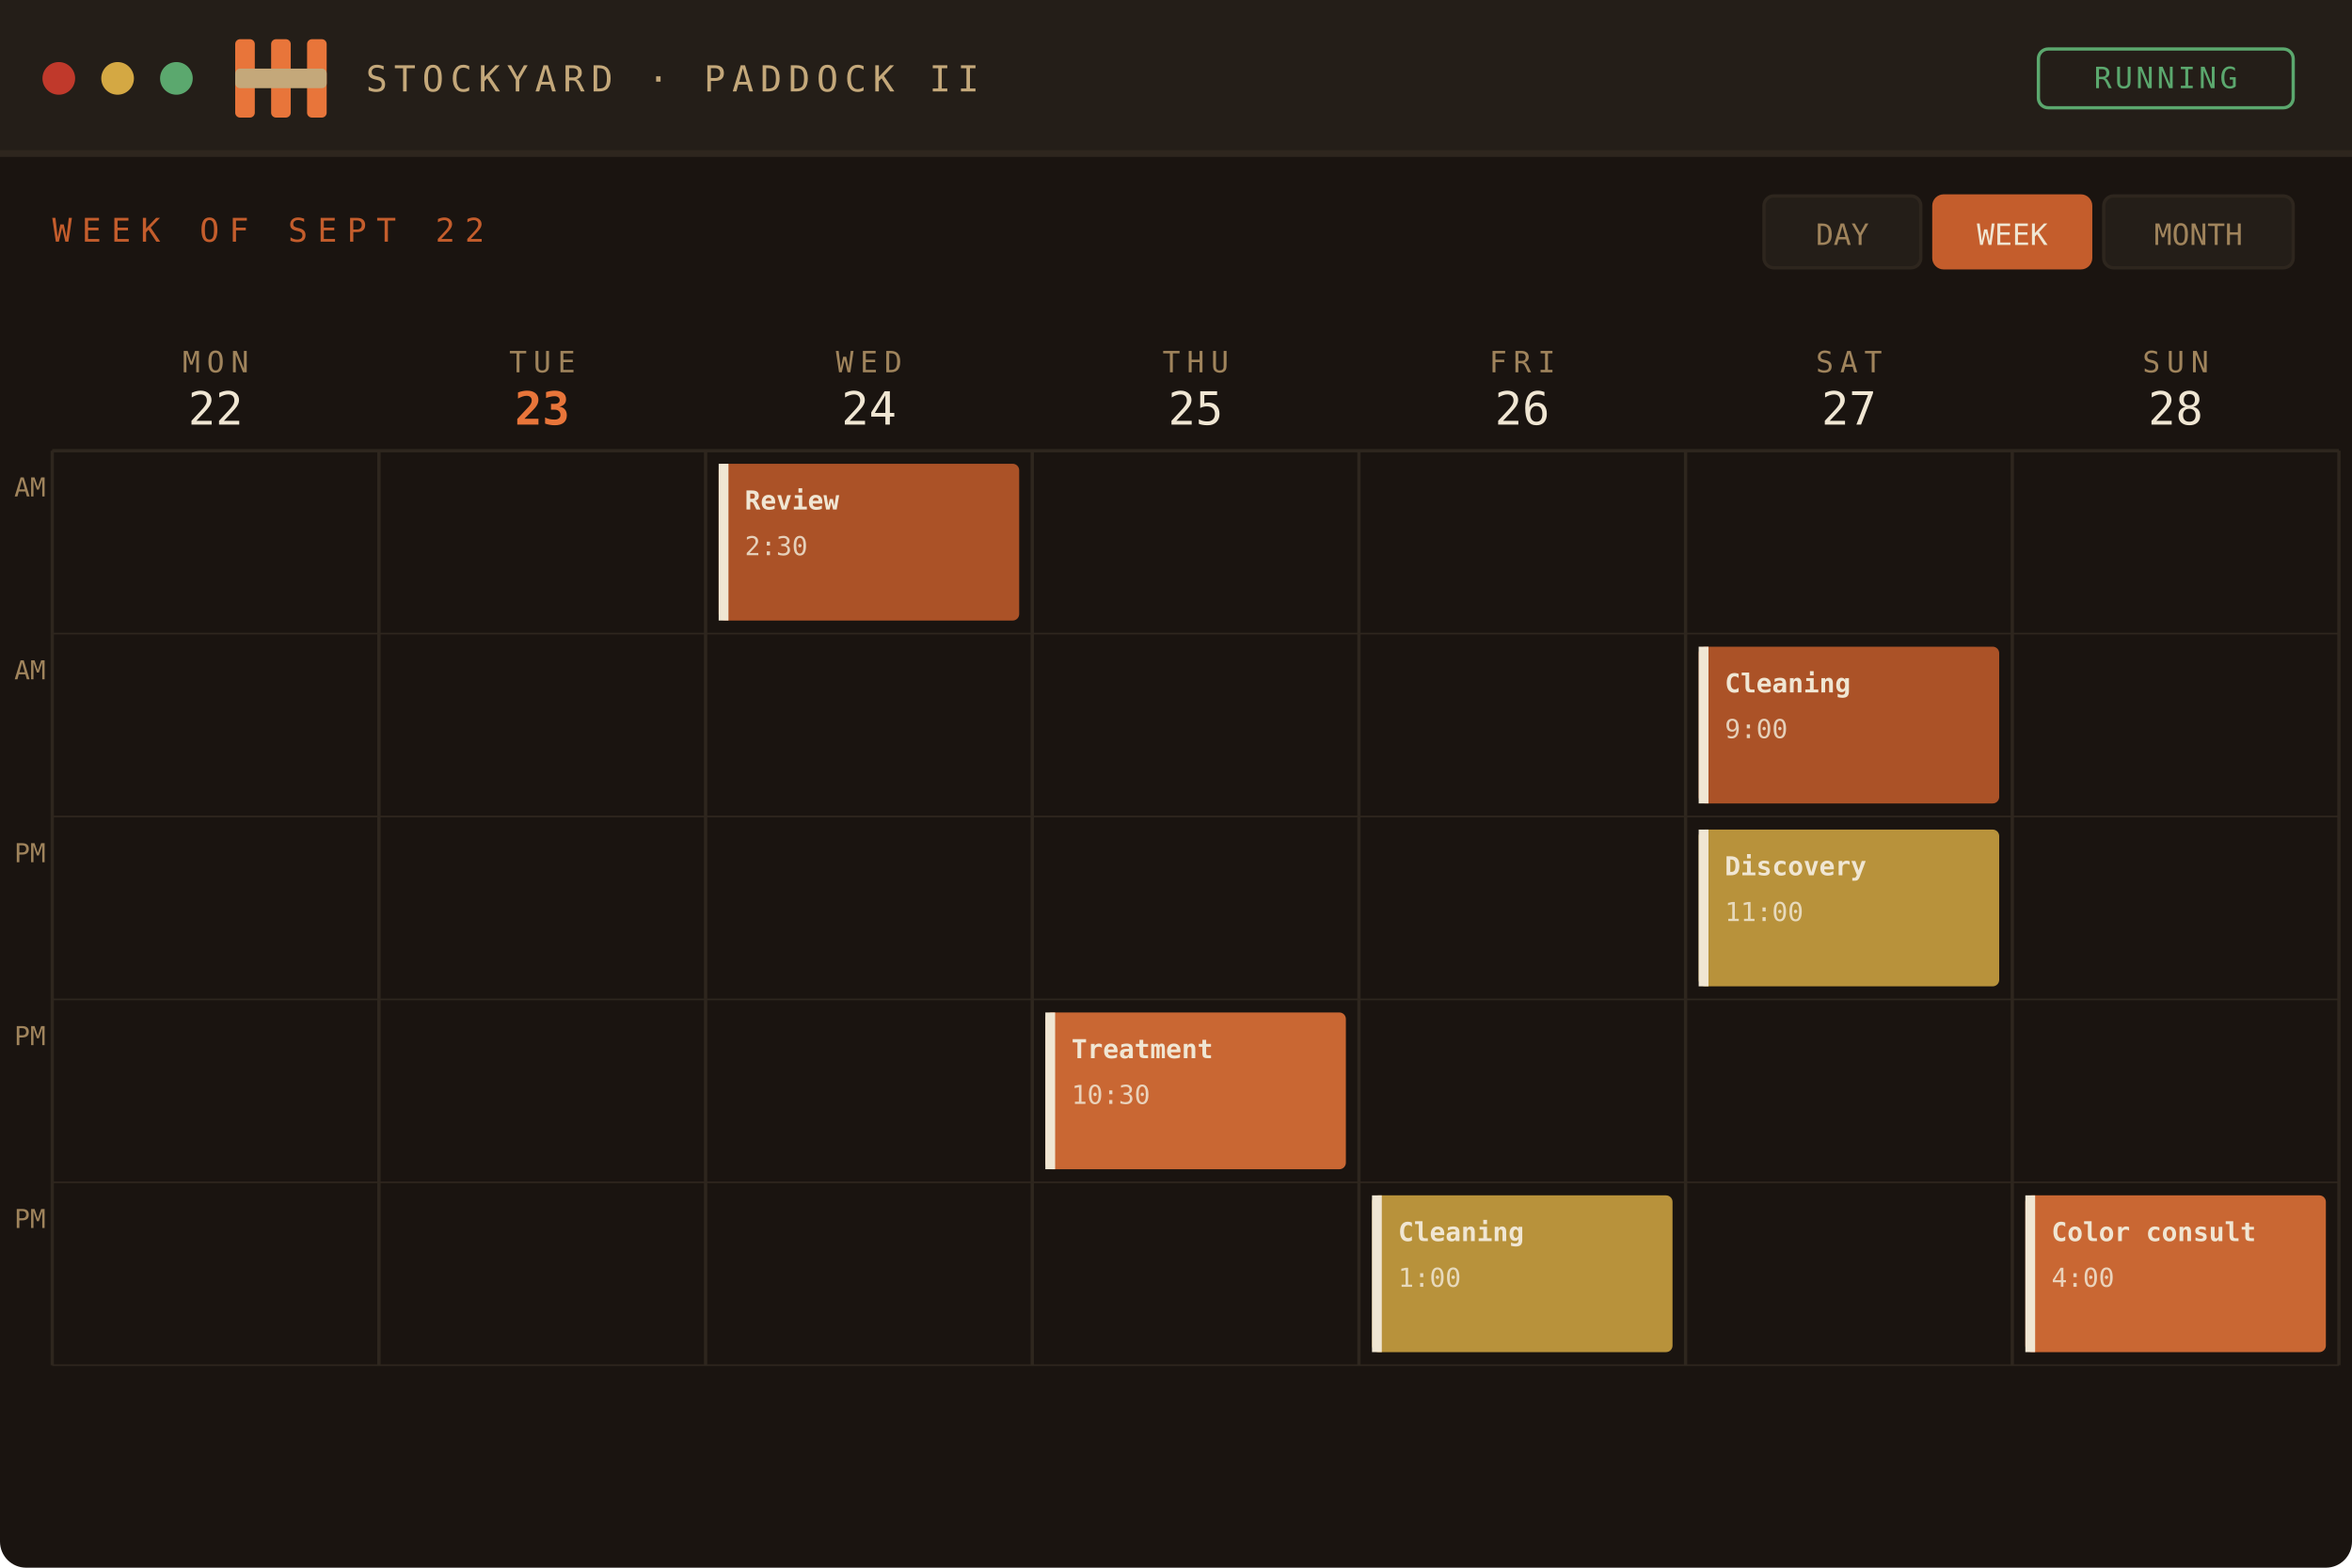
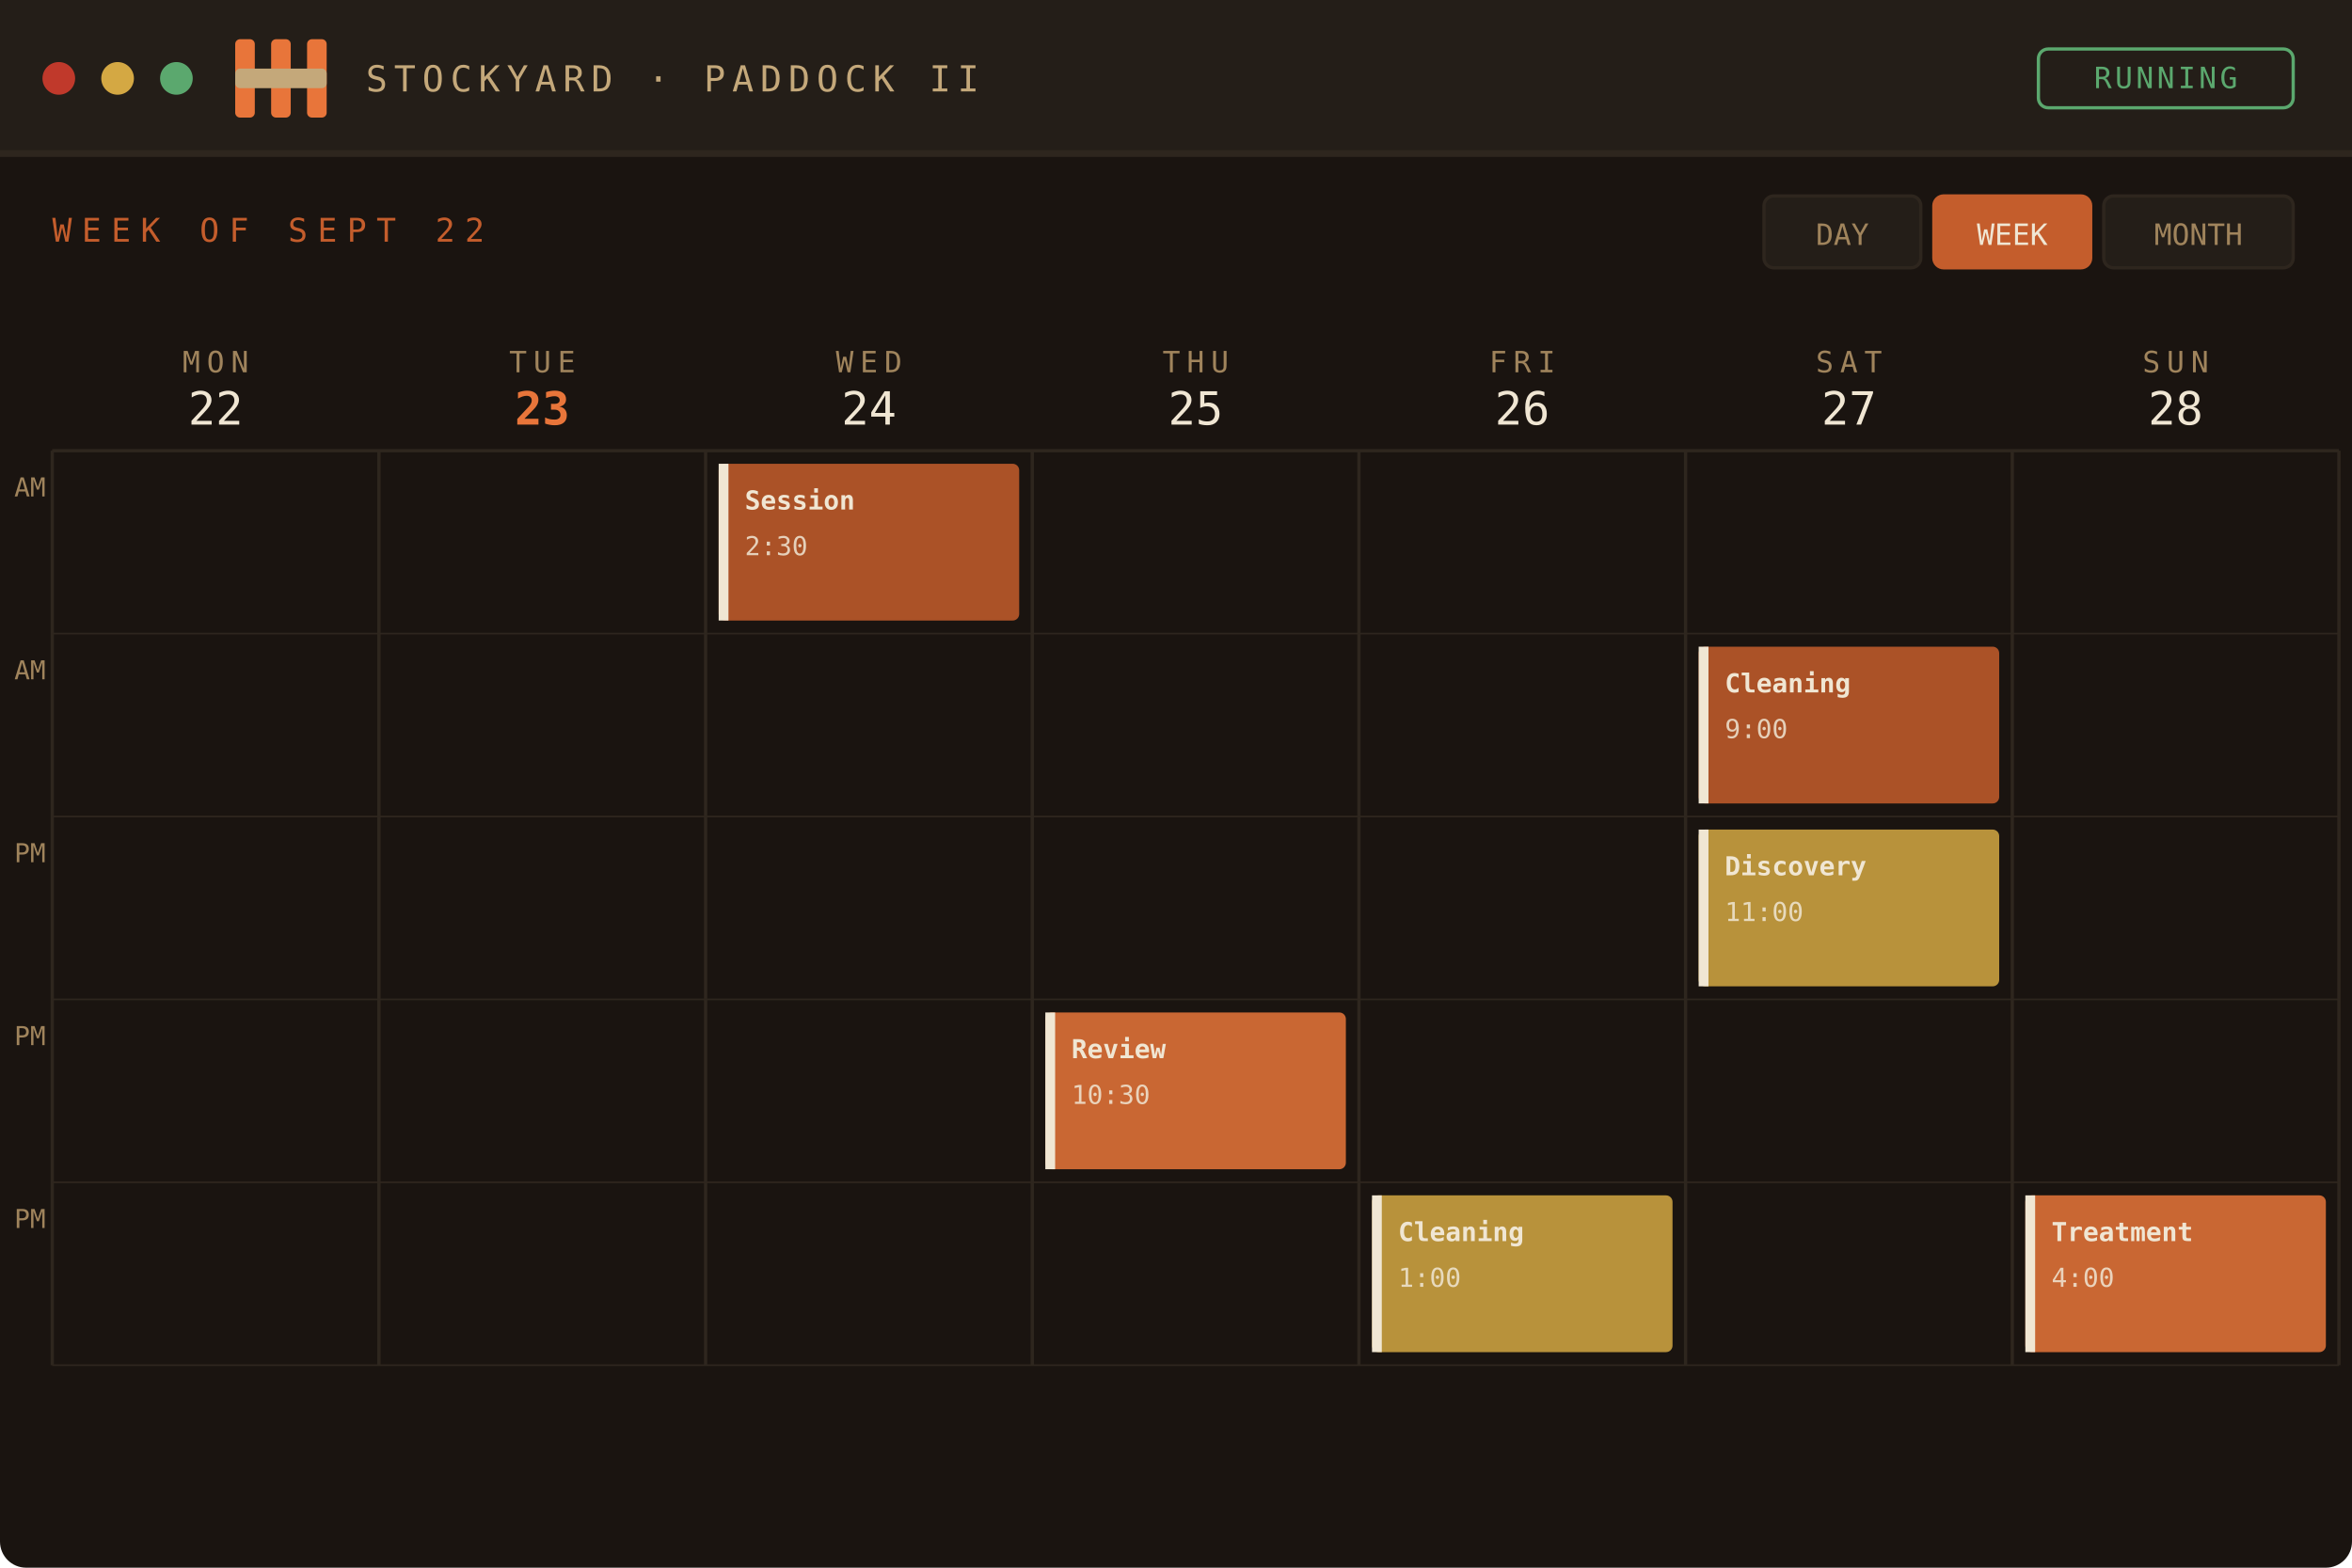
<svg xmlns="http://www.w3.org/2000/svg" width="720" height="480" viewBox="0 0 720 480" role="img" aria-label="Paddock II dashboard mockup">
  <rect width="720" height="480" rx="8" fill="#1a1410" />
  <rect width="720" height="48" fill="#241e18" />
  <rect y="46" width="720" height="2" fill="#2e261e" />
  <circle cx="18" cy="24" r="5" fill="#c0392b" />
  <circle cx="36" cy="24" r="5" fill="#d4a843" />
  <circle cx="54" cy="24" r="5" fill="#5ba86e" />
  <rect x="72" y="12" width="6" height="24" rx="1.5" fill="#e8753a" />
  <rect x="83" y="12" width="6" height="24" rx="1.5" fill="#e8753a" />
  <rect x="94" y="12" width="6" height="24" rx="1.5" fill="#e8753a" />
  <rect x="72" y="21" width="28" height="6" rx="1.5" fill="#c4a87a" />
  <text x="112" y="28" fill="#c4a87a" font-size="11" font-family="JetBrains Mono,monospace" letter-spacing="2">STOCKYARD · PADDOCK II</text>
  <rect x="624" y="15" width="78" height="18" rx="3" fill="none" stroke="#5ba86e" stroke-width="1" />
  <text x="663" y="27" text-anchor="middle" fill="#5ba86e" font-size="9" font-family="JetBrains Mono,monospace" letter-spacing="1">RUNNING</text>
  <text x="16" y="74" fill="#c45d2c" font-size="10" font-family="JetBrains Mono,monospace" letter-spacing="3">WEEK OF SEPT 22</text>
  <rect x="540" y="60" width="48" height="22" rx="3" fill="#241e18" stroke="#2e261e" />
  <text x="564" y="75" text-anchor="middle" fill="#a0845c" font-size="9" font-family="JetBrains Mono,monospace">DAY</text>
  <rect x="592" y="60" width="48" height="22" rx="3" fill="#c45d2c" stroke="#c45d2c" />
  <text x="616" y="75" text-anchor="middle" fill="#f0e6d3" font-size="9" font-family="JetBrains Mono,monospace">WEEK</text>
  <rect x="644" y="60" width="58" height="22" rx="3" fill="#241e18" stroke="#2e261e" />
  <text x="673" y="75" text-anchor="middle" fill="#a0845c" font-size="9" font-family="JetBrains Mono,monospace">MONTH</text>
  <text x="66.0" y="114" text-anchor="middle" fill="#a0845c" font-size="9" font-family="JetBrains Mono,monospace" letter-spacing="2">MON</text>
  <text x="66.0" y="130" text-anchor="middle" fill="#f0e6d3" font-size="14" font-family="JetBrains Mono,monospace" font-weight="normal">22</text>
  <text x="166.0" y="114" text-anchor="middle" fill="#a0845c" font-size="9" font-family="JetBrains Mono,monospace" letter-spacing="2">TUE</text>
  <text x="166.0" y="130" text-anchor="middle" fill="#e8753a" font-size="14" font-family="JetBrains Mono,monospace" font-weight="bold">23</text>
  <text x="266.0" y="114" text-anchor="middle" fill="#a0845c" font-size="9" font-family="JetBrains Mono,monospace" letter-spacing="2">WED</text>
  <text x="266.0" y="130" text-anchor="middle" fill="#f0e6d3" font-size="14" font-family="JetBrains Mono,monospace" font-weight="normal">24</text>
  <text x="366.0" y="114" text-anchor="middle" fill="#a0845c" font-size="9" font-family="JetBrains Mono,monospace" letter-spacing="2">THU</text>
  <text x="366.0" y="130" text-anchor="middle" fill="#f0e6d3" font-size="14" font-family="JetBrains Mono,monospace" font-weight="normal">25</text>
  <text x="466.0" y="114" text-anchor="middle" fill="#a0845c" font-size="9" font-family="JetBrains Mono,monospace" letter-spacing="2">FRI</text>
  <text x="466.0" y="130" text-anchor="middle" fill="#f0e6d3" font-size="14" font-family="JetBrains Mono,monospace" font-weight="normal">26</text>
  <text x="566.0" y="114" text-anchor="middle" fill="#a0845c" font-size="9" font-family="JetBrains Mono,monospace" letter-spacing="2">SAT</text>
  <text x="566.0" y="130" text-anchor="middle" fill="#f0e6d3" font-size="14" font-family="JetBrains Mono,monospace" font-weight="normal">27</text>
  <text x="666.0" y="114" text-anchor="middle" fill="#a0845c" font-size="9" font-family="JetBrains Mono,monospace" letter-spacing="2">SUN</text>
  <text x="666.0" y="130" text-anchor="middle" fill="#f0e6d3" font-size="14" font-family="JetBrains Mono,monospace" font-weight="normal">28</text>
  <line x1="16" y1="138" x2="716" y2="138" stroke="#2e261e" stroke-width="1" />
  <line x1="16" y1="138" x2="16" y2="418" stroke="#2e261e" stroke-width="1" />
  <line x1="116" y1="138" x2="116" y2="418" stroke="#2e261e" stroke-width="1" />
  <line x1="216" y1="138" x2="216" y2="418" stroke="#2e261e" stroke-width="1" />
  <line x1="316" y1="138" x2="316" y2="418" stroke="#2e261e" stroke-width="1" />
  <line x1="416" y1="138" x2="416" y2="418" stroke="#2e261e" stroke-width="1" />
  <line x1="516" y1="138" x2="516" y2="418" stroke="#2e261e" stroke-width="1" />
  <line x1="616" y1="138" x2="616" y2="418" stroke="#2e261e" stroke-width="1" />
  <line x1="716" y1="138" x2="716" y2="418" stroke="#2e261e" stroke-width="1" />
  <line x1="16" y1="138" x2="716" y2="138" stroke="#2e261e" stroke-width="0.5" />
  <line x1="16" y1="194" x2="716" y2="194" stroke="#2e261e" stroke-width="0.5" />
  <line x1="16" y1="250" x2="716" y2="250" stroke="#2e261e" stroke-width="0.5" />
  <line x1="16" y1="306" x2="716" y2="306" stroke="#2e261e" stroke-width="0.5" />
  <line x1="16" y1="362" x2="716" y2="362" stroke="#2e261e" stroke-width="0.5" />
  <line x1="16" y1="418" x2="716" y2="418" stroke="#2e261e" stroke-width="0.5" />
  <text x="14" y="152" text-anchor="end" fill="#a0845c" font-size="8" font-family="JetBrains Mono,monospace">9 AM</text>
  <text x="14" y="208" text-anchor="end" fill="#a0845c" font-size="8" font-family="JetBrains Mono,monospace">11 AM</text>
  <text x="14" y="264" text-anchor="end" fill="#a0845c" font-size="8" font-family="JetBrains Mono,monospace">1 PM</text>
  <text x="14" y="320" text-anchor="end" fill="#a0845c" font-size="8" font-family="JetBrains Mono,monospace">3 PM</text>
  <text x="14" y="376" text-anchor="end" fill="#a0845c" font-size="8" font-family="JetBrains Mono,monospace">5 PM</text>
  <rect x="520" y="198" width="92" height="48" rx="2" fill="#c45d2c" opacity="0.85" />
  <rect x="520" y="198" width="3" height="48" fill="#f0e6d3" />
  <text x="528" y="212" fill="#f0e6d3" font-size="8" font-family="JetBrains Mono,monospace" font-weight="bold">Cleaning</text>
  <text x="528" y="226" fill="#f0e6d3" font-size="8" font-family="JetBrains Mono,monospace" opacity="0.85">9:00</text>
  <rect x="320" y="310" width="92" height="48" rx="2" fill="#e8753a" opacity="0.85" />
  <rect x="320" y="310" width="3" height="48" fill="#f0e6d3" />
-   <text x="328" y="324" fill="#f0e6d3" font-size="8" font-family="JetBrains Mono,monospace" font-weight="bold">Treatment</text>
+   <text x="328" y="324" fill="#f0e6d3" font-size="8" font-family="JetBrains Mono,monospace" font-weight="bold">Review</text>
  <text x="328" y="338" fill="#f0e6d3" font-size="8" font-family="JetBrains Mono,monospace" opacity="0.85">10:30</text>
  <rect x="420" y="366" width="92" height="48" rx="2" fill="#d4a843" opacity="0.85" />
  <rect x="420" y="366" width="3" height="48" fill="#f0e6d3" />
  <text x="428" y="380" fill="#f0e6d3" font-size="8" font-family="JetBrains Mono,monospace" font-weight="bold">Cleaning</text>
  <text x="428" y="394" fill="#f0e6d3" font-size="8" font-family="JetBrains Mono,monospace" opacity="0.85">1:00</text>
  <rect x="220" y="142" width="92" height="48" rx="2" fill="#c45d2c" opacity="0.85" />
  <rect x="220" y="142" width="3" height="48" fill="#f0e6d3" />
-   <text x="228" y="156" fill="#f0e6d3" font-size="8" font-family="JetBrains Mono,monospace" font-weight="bold">Review</text>
+   <text x="228" y="156" fill="#f0e6d3" font-size="8" font-family="JetBrains Mono,monospace" font-weight="bold">Session</text>
  <text x="228" y="170" fill="#f0e6d3" font-size="8" font-family="JetBrains Mono,monospace" opacity="0.85">2:30</text>
  <rect x="620" y="366" width="92" height="48" rx="2" fill="#e8753a" opacity="0.85" />
  <rect x="620" y="366" width="3" height="48" fill="#f0e6d3" />
-   <text x="628" y="380" fill="#f0e6d3" font-size="8" font-family="JetBrains Mono,monospace" font-weight="bold">Color consult</text>
+   <text x="628" y="380" fill="#f0e6d3" font-size="8" font-family="JetBrains Mono,monospace" font-weight="bold">Treatment</text>
  <text x="628" y="394" fill="#f0e6d3" font-size="8" font-family="JetBrains Mono,monospace" opacity="0.85">4:00</text>
  <rect x="520" y="254" width="92" height="48" rx="2" fill="#d4a843" opacity="0.85" />
  <rect x="520" y="254" width="3" height="48" fill="#f0e6d3" />
  <text x="528" y="268" fill="#f0e6d3" font-size="8" font-family="JetBrains Mono,monospace" font-weight="bold">Discovery</text>
  <text x="528" y="282" fill="#f0e6d3" font-size="8" font-family="JetBrains Mono,monospace" opacity="0.85">11:00</text>
</svg>
